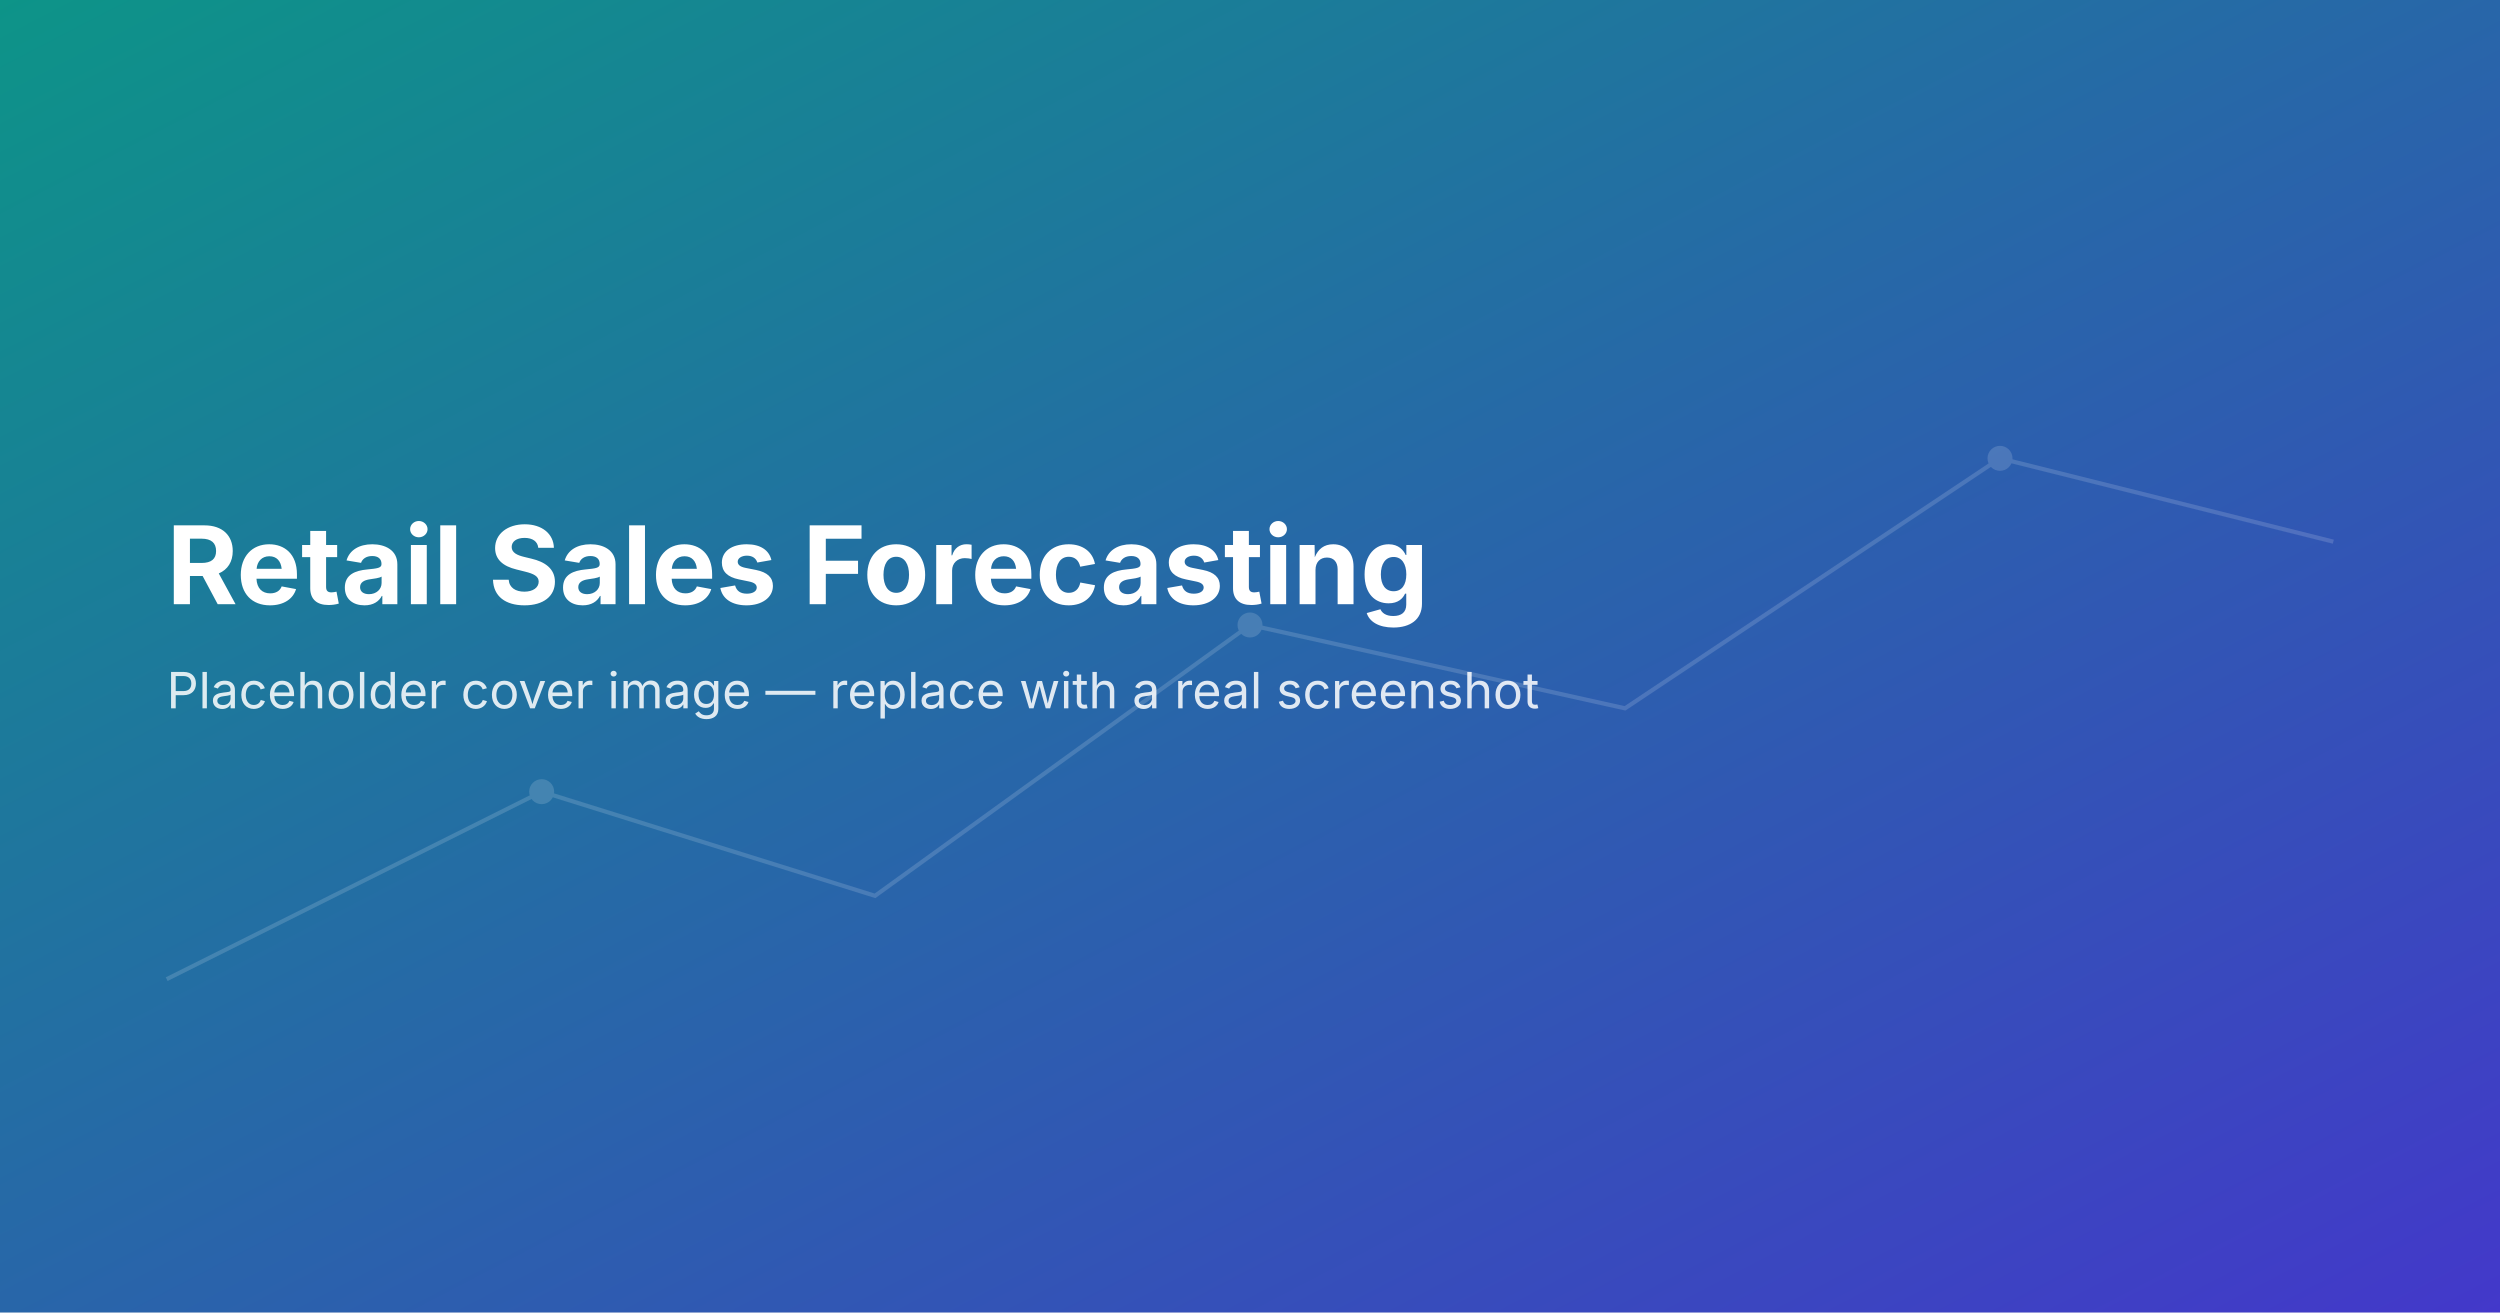
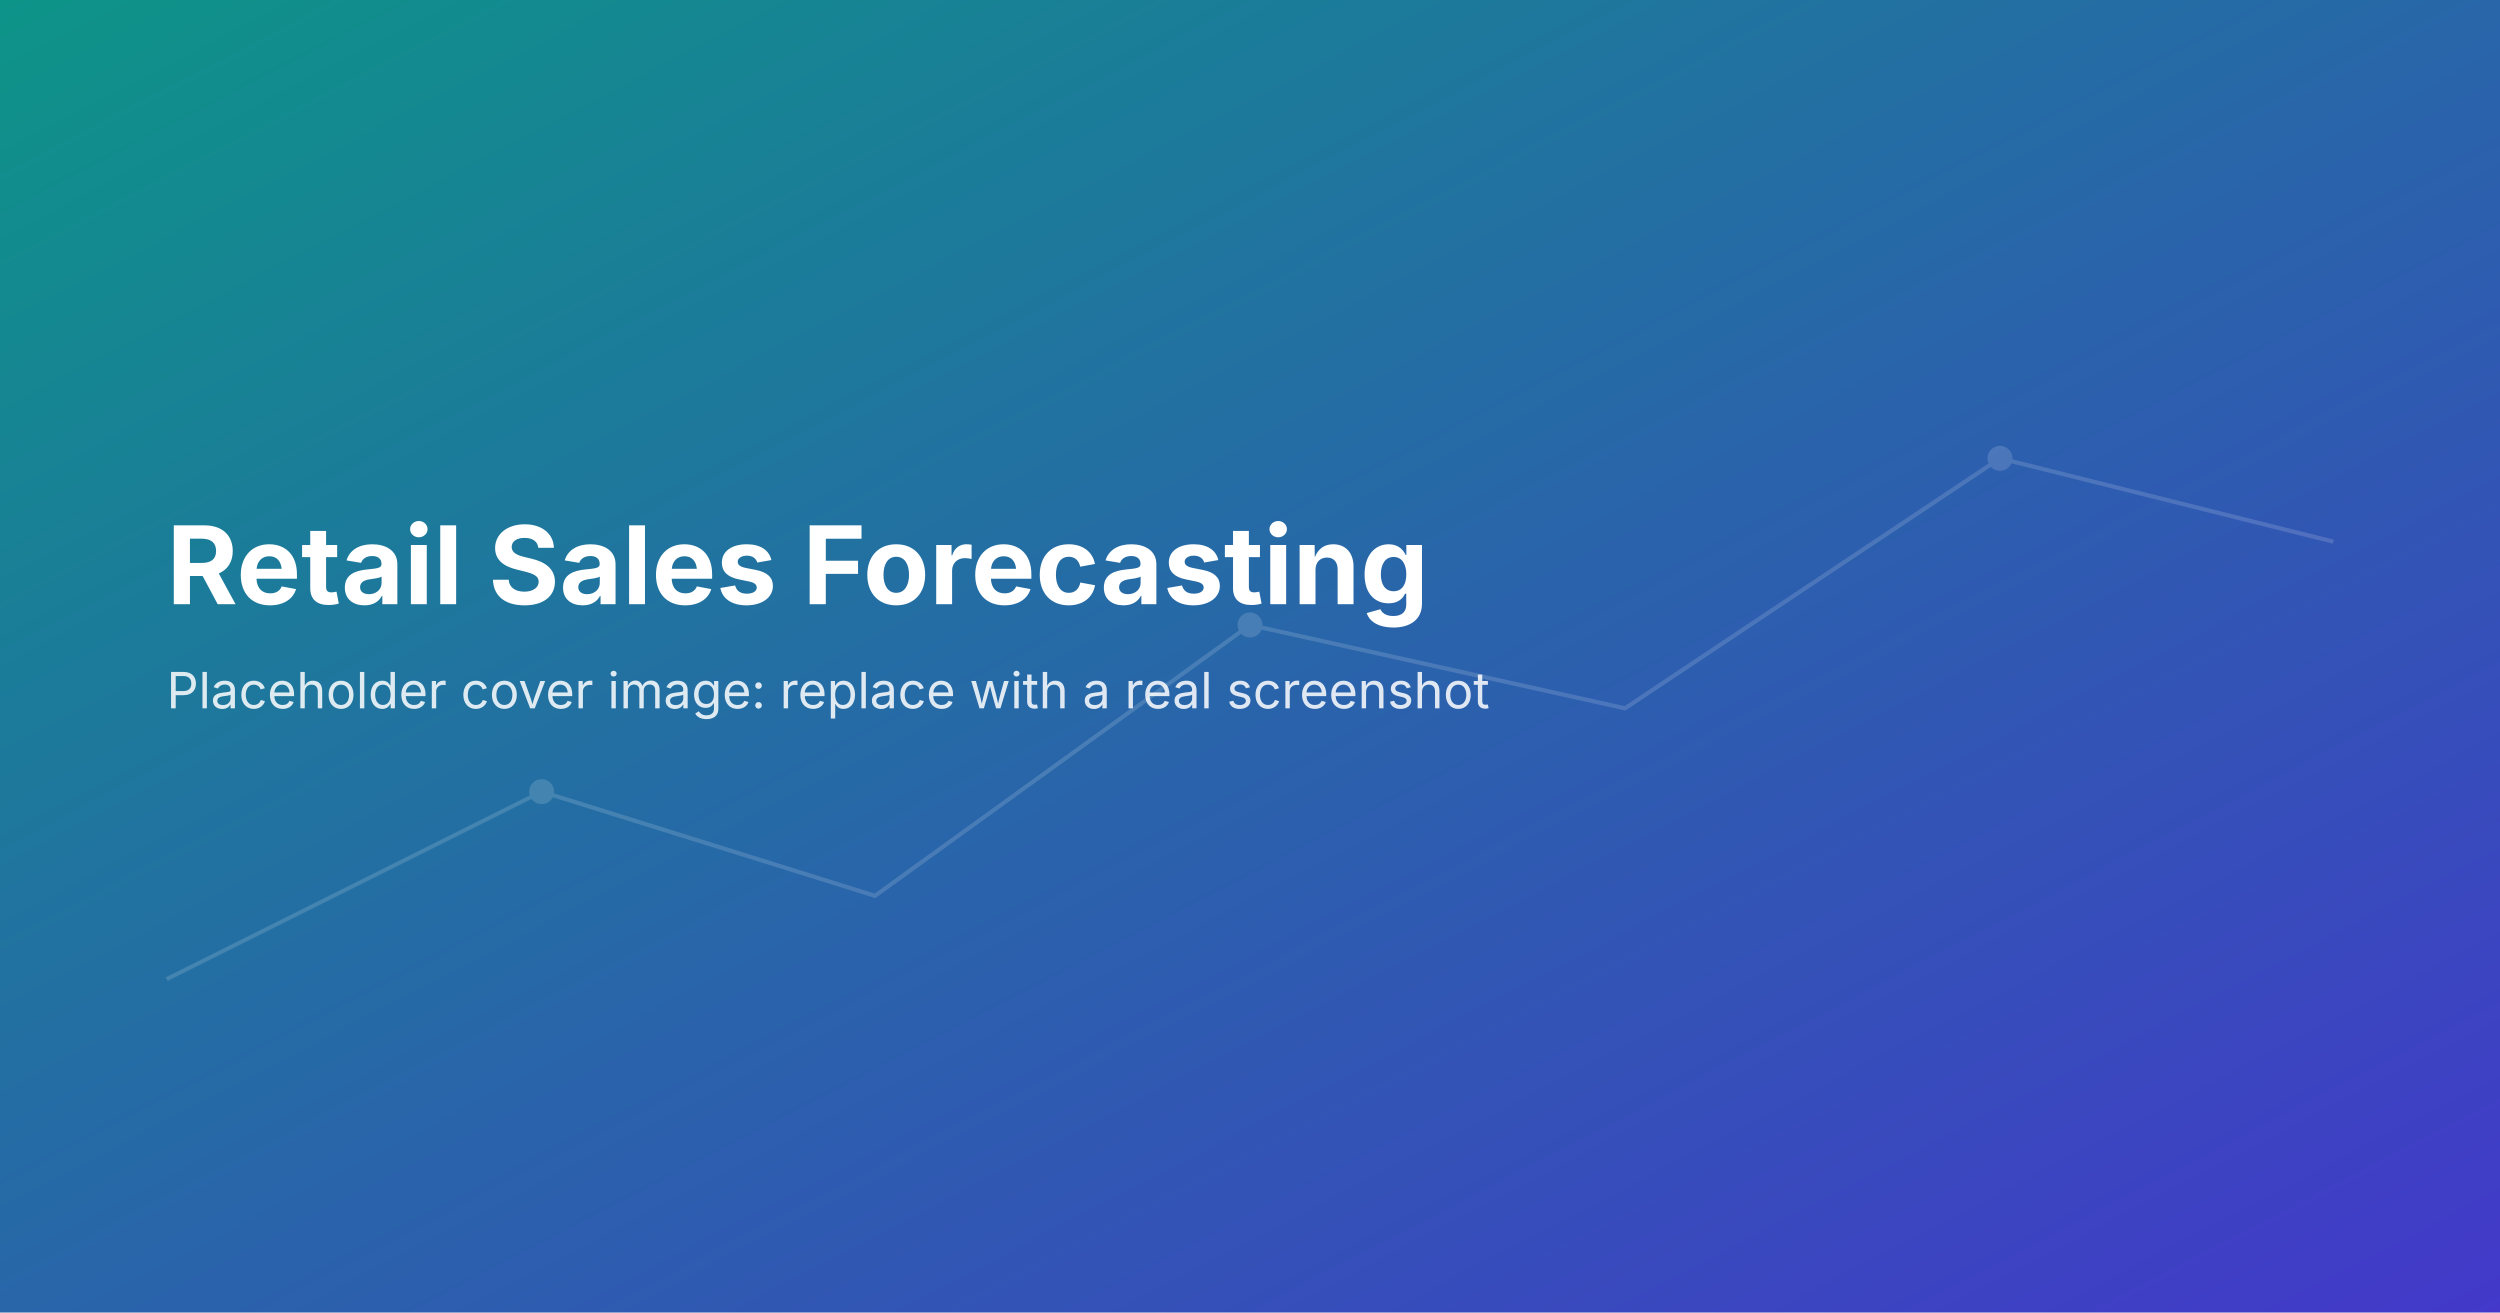
<svg xmlns="http://www.w3.org/2000/svg" width="1200" height="630" viewBox="0 0 1200 630">
  <defs>
    <linearGradient id="bg" x1="0" y1="0" x2="1" y2="1">
      <stop offset="0%" stop-color="#0d9488" />
      <stop offset="100%" stop-color="#4338ca" />
    </linearGradient>
  </defs>
  <rect width="1200" height="630" fill="url(#bg)" />
  <g opacity="0.15" stroke="white" stroke-width="2" fill="none">
    <polyline points="80,470 260,380 420,430 600,300 780,340 960,220 1120,260" />
    <circle cx="260" cy="380" r="6" fill="white" stroke="none" />
    <circle cx="600" cy="300" r="6" fill="white" stroke="none" />
    <circle cx="960" cy="220" r="6" fill="white" stroke="none" />
  </g>
  <text x="80" y="290" font-family="Inter, system-ui, sans-serif" font-size="52" font-weight="700" fill="white">Retail Sales Forecasting</text>
-   <text x="80" y="340" font-family="Inter, system-ui, sans-serif" font-size="24" fill="rgba(255,255,255,0.85)">Placeholder cover image — replace with a real screenshot</text>
+   <text x="80" y="340" font-family="Inter, system-ui, sans-serif" font-size="24" fill="rgba(255,255,255,0.85)">Placeholder cover image: replace with a real screenshot</text>
</svg>
